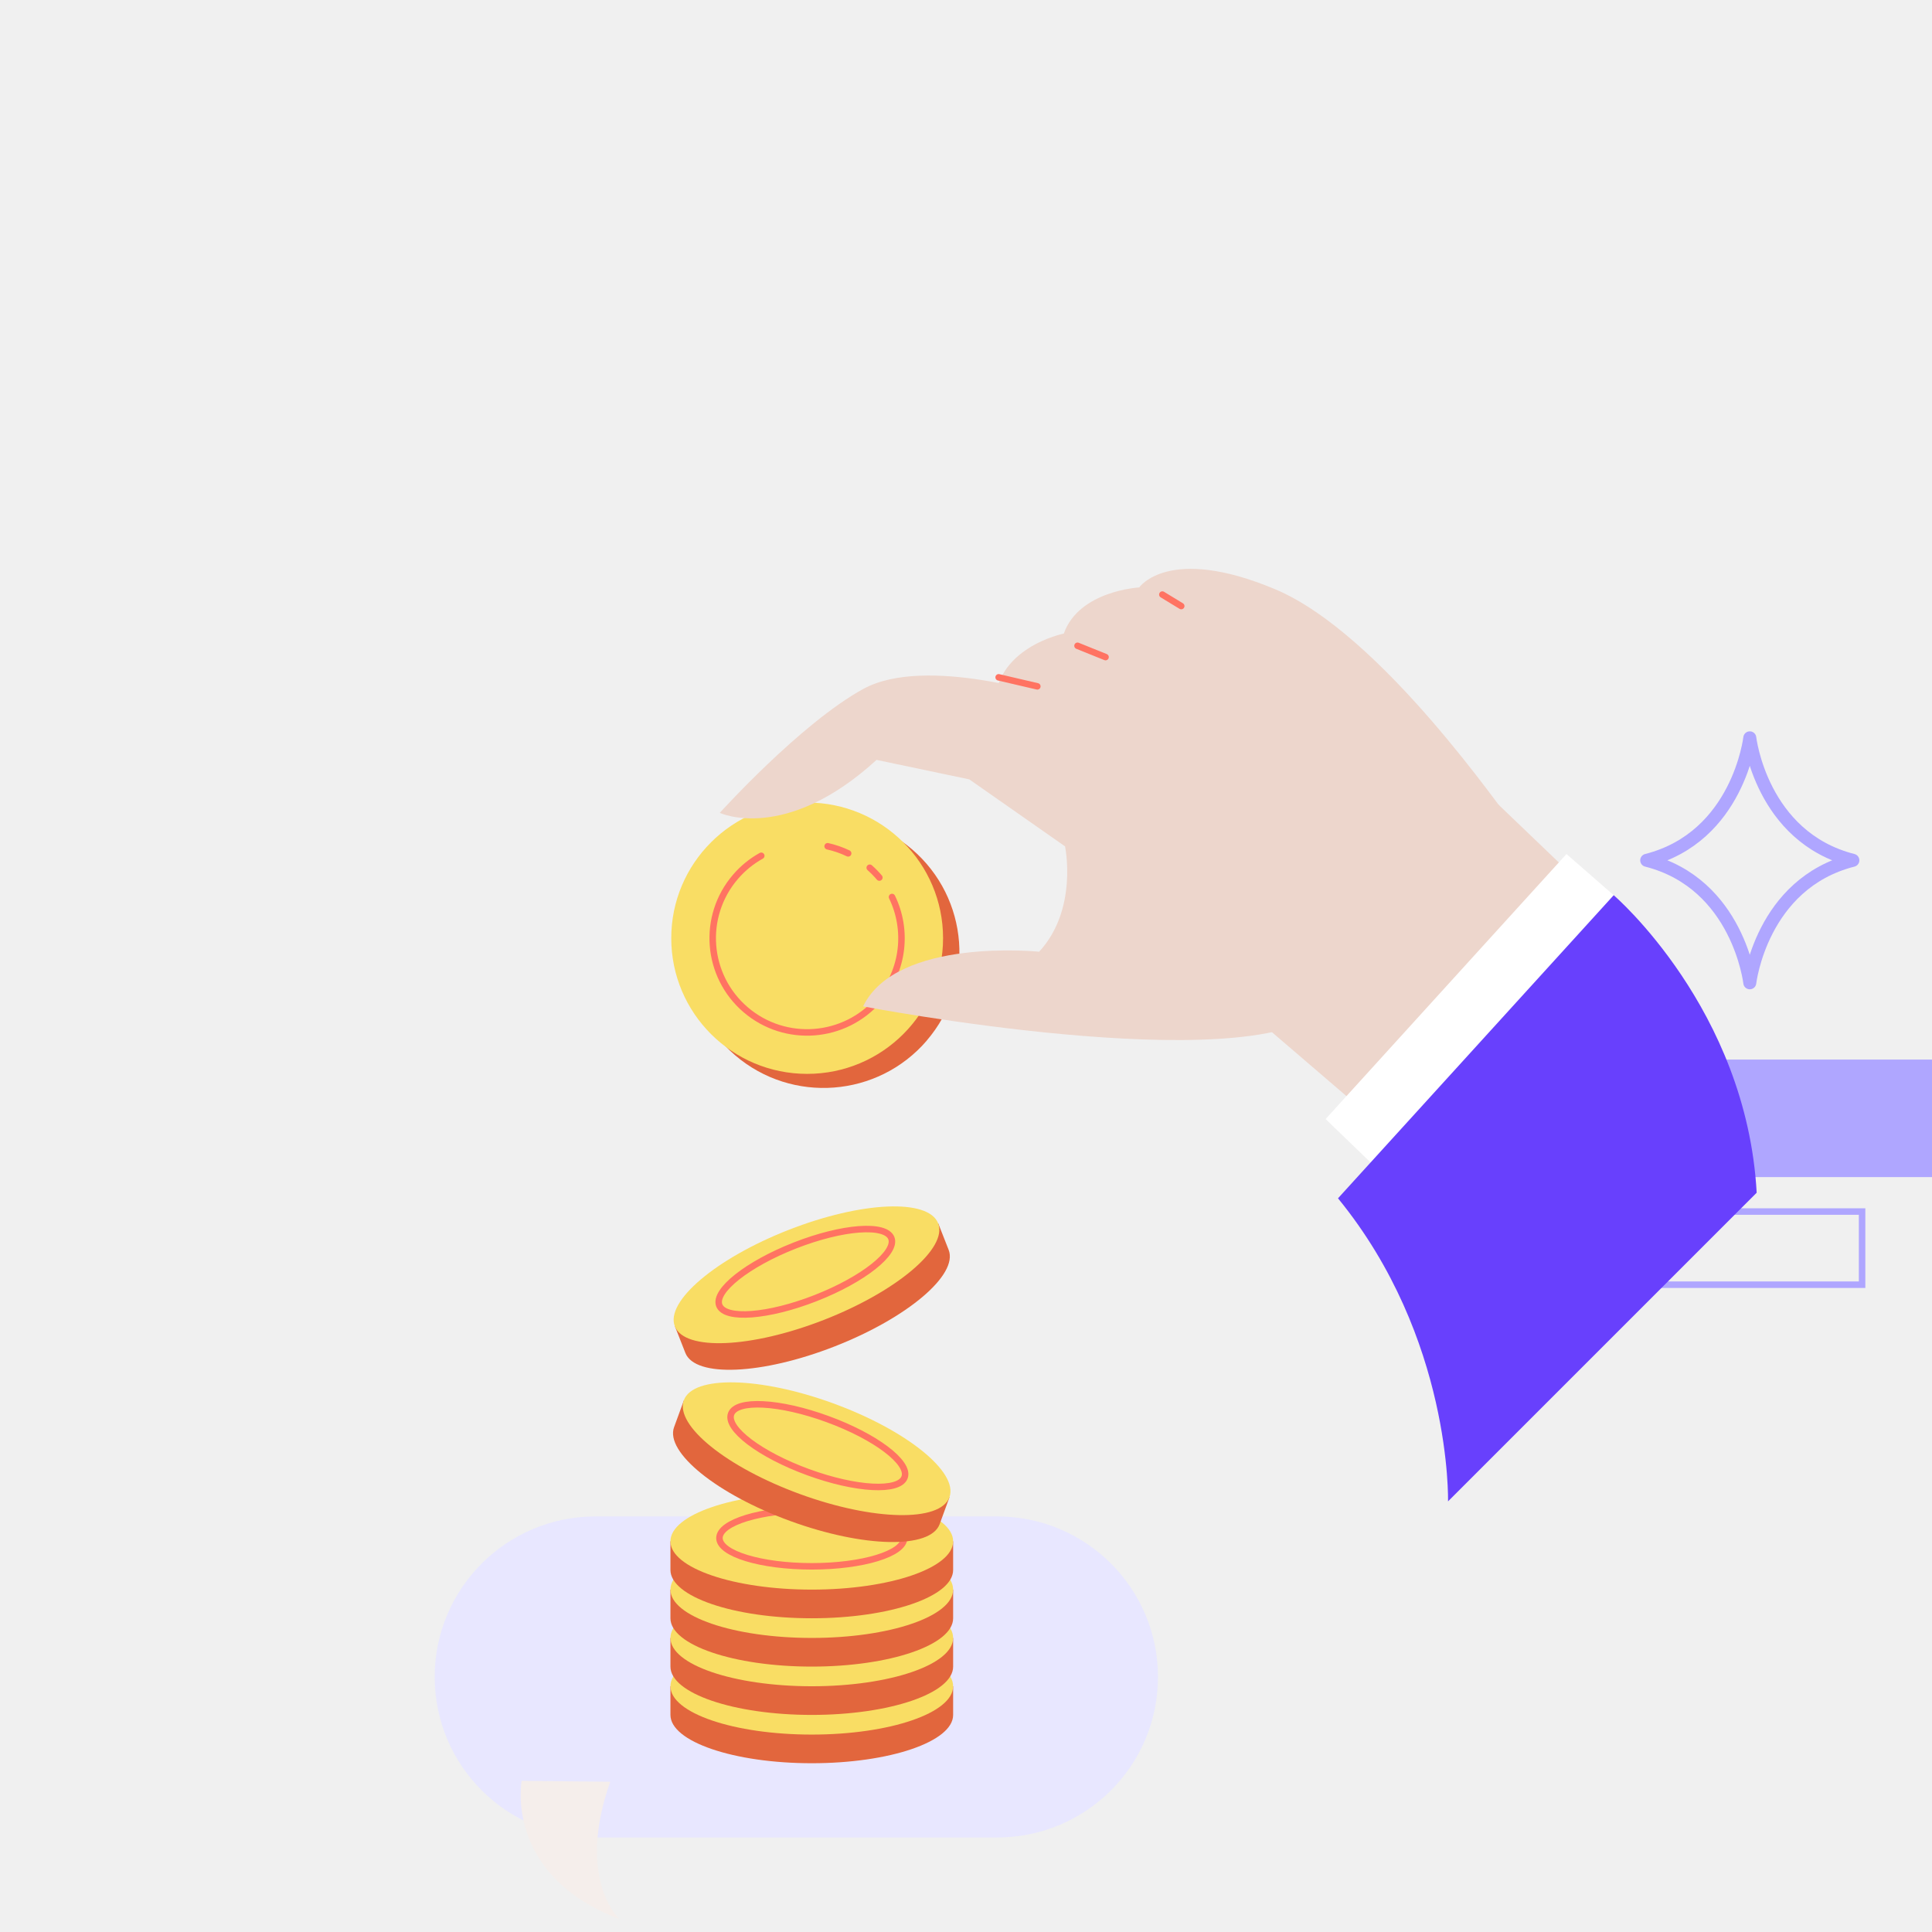
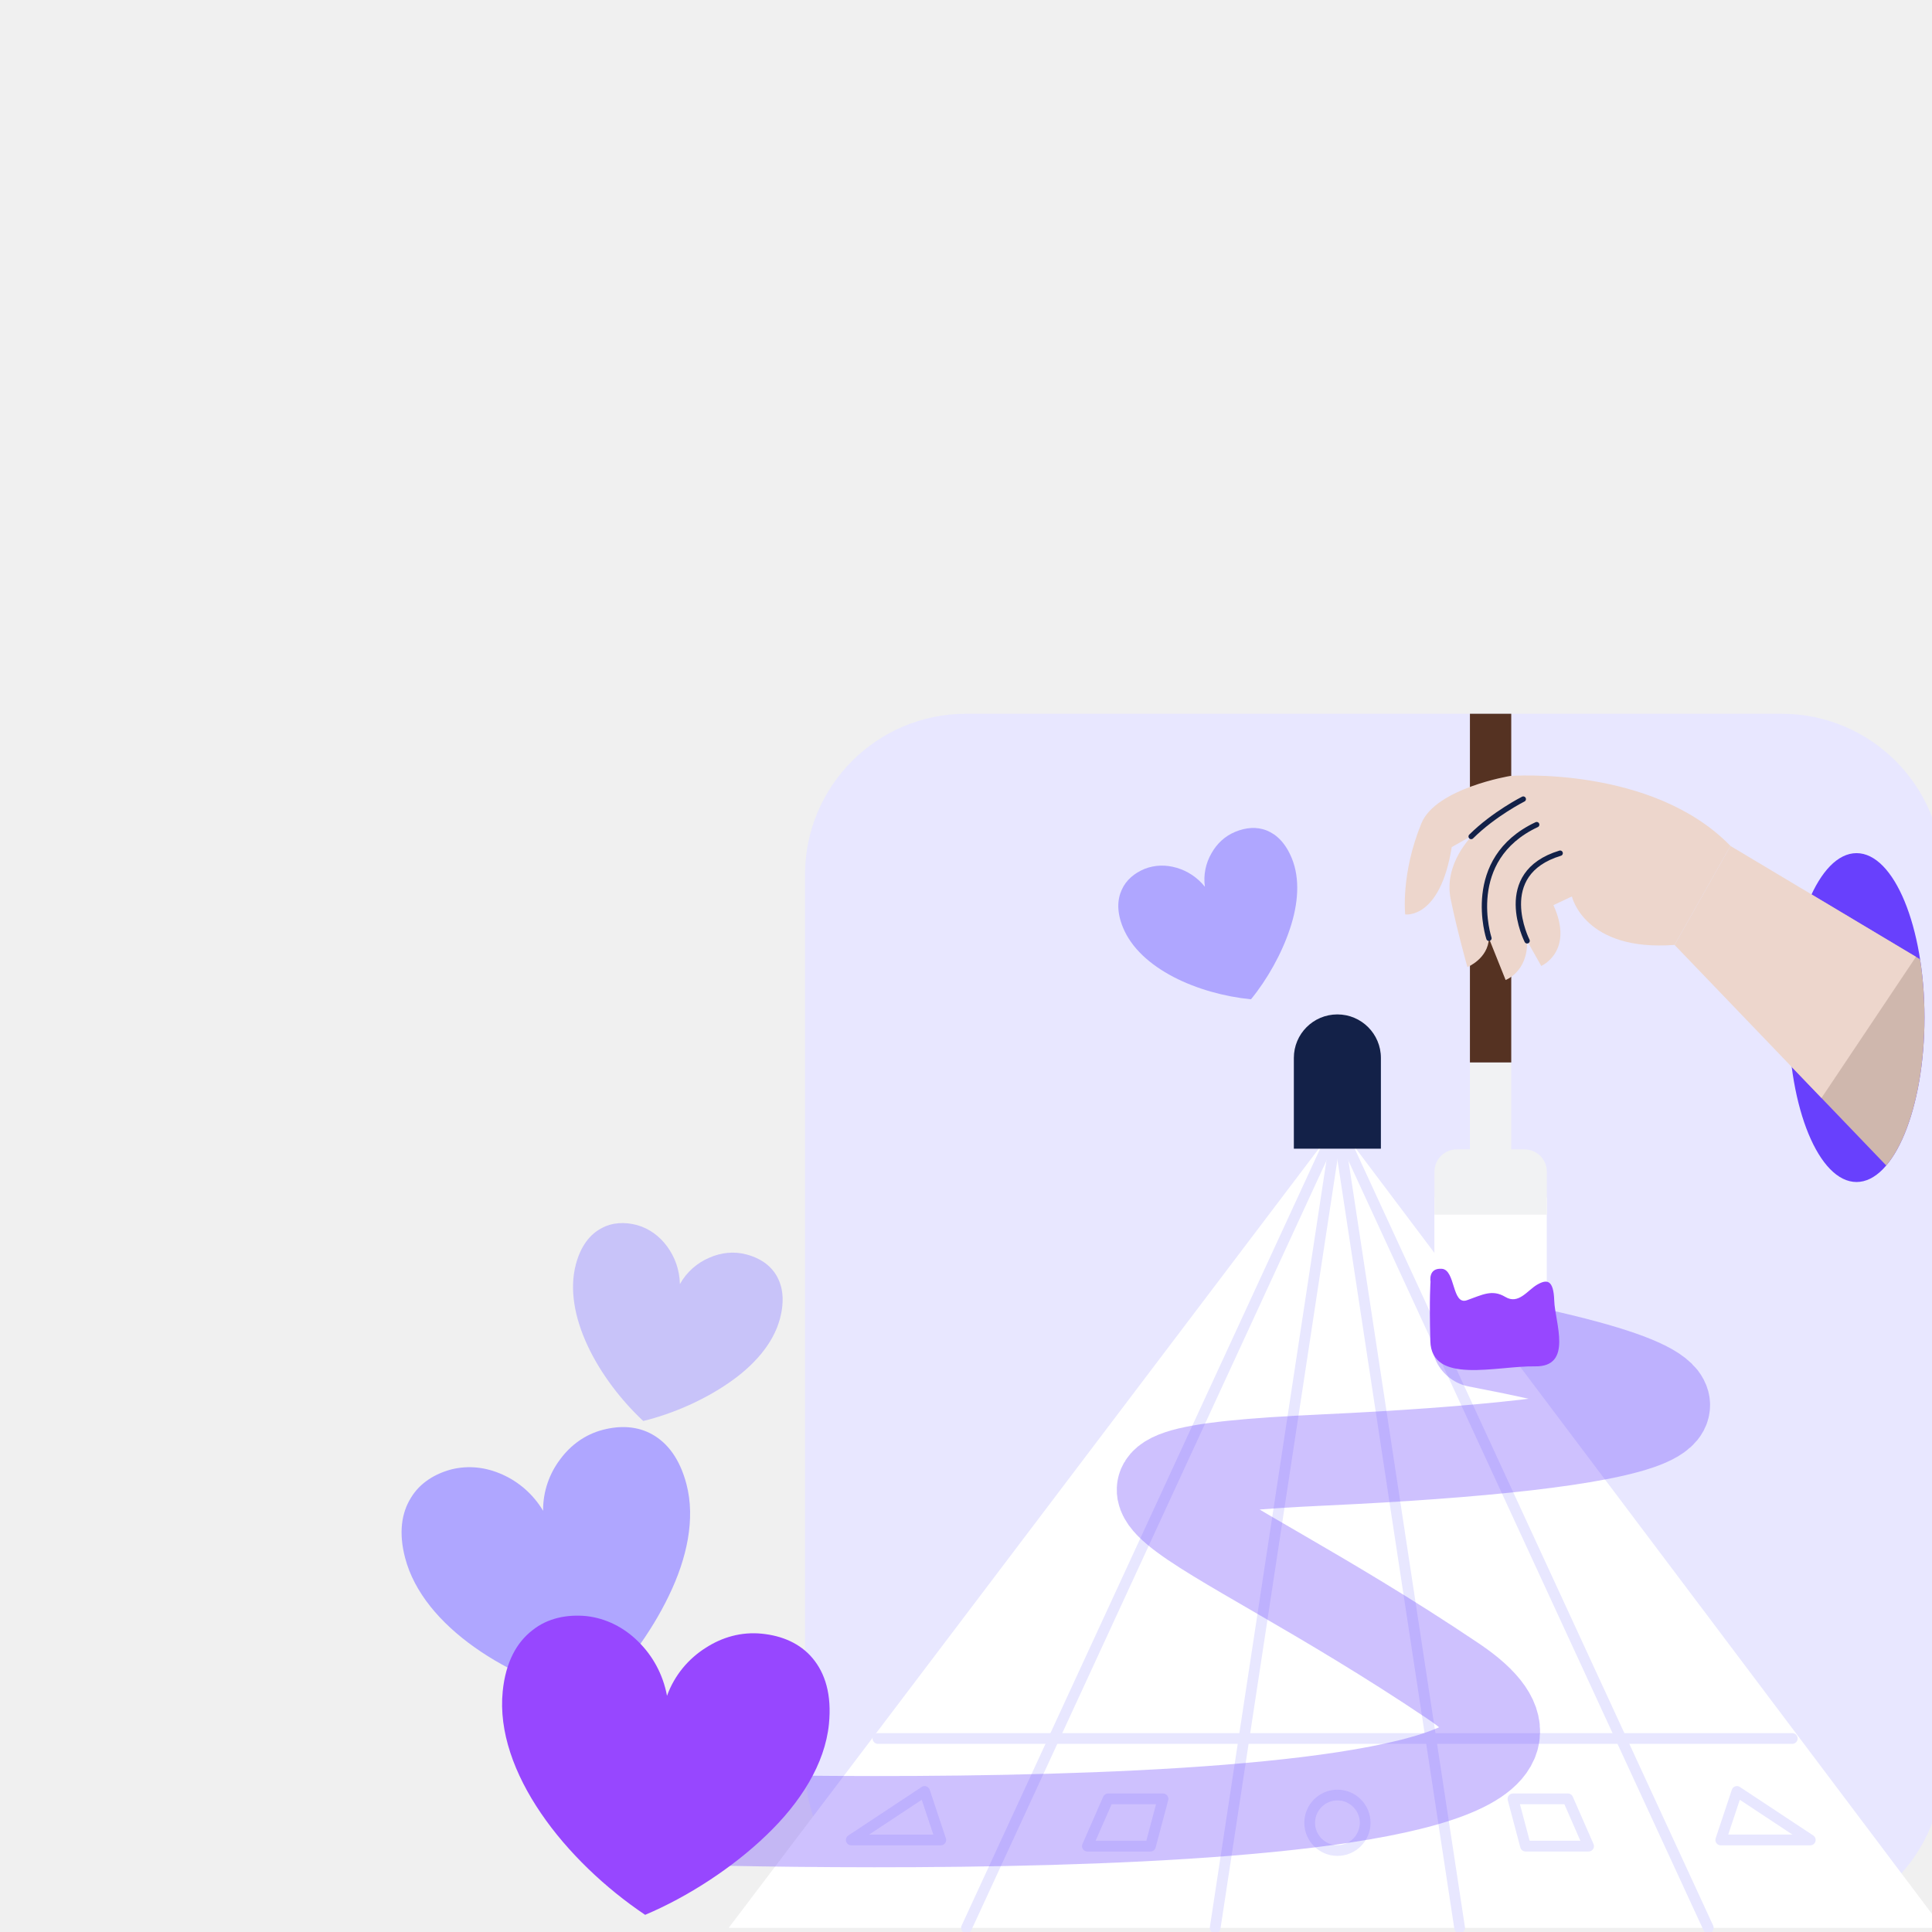
<svg xmlns="http://www.w3.org/2000/svg" width="360" height="360" viewBox="0 0 360 360" fill="none">
-   <g clip-path="url(#clip0_668_2229)">
-     <path d="M185.805 342.391H110.966C94.423 342.391 80.999 329.004 80.999 312.476C80.999 295.961 94.409 282.561 110.966 282.561H185.805C202.348 282.561 215.772 295.947 215.772 312.476C215.772 328.99 202.362 342.391 185.805 342.391Z" fill="#E8E7FF" />
-     <path d="M172.452 314.209C167.653 311.982 159.96 310.545 151.265 310.545C142.57 310.545 134.877 311.997 130.078 314.209H124.926V319.549C124.926 324.523 136.726 328.553 151.265 328.553C165.804 328.553 177.604 324.523 177.604 319.549V314.209H172.452Z" fill="#E2663D" />
-     <path d="M151.265 323.213C165.812 323.213 177.604 319.182 177.604 314.209C177.604 309.236 165.812 305.205 151.265 305.205C136.718 305.205 124.926 309.236 124.926 314.209C124.926 319.182 136.718 323.213 151.265 323.213Z" fill="#F9DD64" />
-     <path d="M168.471 313.589C168.471 316.491 160.764 318.859 151.264 318.859C141.765 318.859 134.058 316.506 134.058 313.589C134.058 310.672 141.765 308.319 151.264 308.319C160.764 308.319 168.471 310.672 168.471 313.589Z" stroke="white" stroke-width="1.149" stroke-miterlimit="10" />
-     <path d="M172.452 305.205C167.653 302.978 159.96 301.541 151.265 301.541C142.57 301.541 134.877 302.992 130.078 305.205H124.926V310.545C124.926 315.519 136.726 319.549 151.265 319.549C165.804 319.549 177.604 315.519 177.604 310.545V305.205H172.452Z" fill="#E2663D" />
-     <path d="M151.265 314.209C165.812 314.209 177.604 310.177 177.604 305.205C177.604 300.232 165.812 296.2 151.265 296.2C136.718 296.2 124.926 300.232 124.926 305.205C124.926 310.177 136.718 314.209 151.265 314.209Z" fill="#F9DD64" />
-     <path d="M168.471 304.585C168.471 307.487 160.764 309.855 151.264 309.855C141.765 309.855 134.058 307.501 134.058 304.585C134.058 301.668 141.765 299.315 151.264 299.315C160.764 299.315 168.471 301.668 168.471 304.585Z" stroke="white" stroke-width="1.149" stroke-miterlimit="10" />
-     <path d="M172.452 296.201C167.653 293.974 159.96 292.537 151.265 292.537C142.57 292.537 134.877 293.988 130.078 296.201H124.926V301.541C124.926 306.515 136.726 310.545 151.265 310.545C165.804 310.545 177.604 306.515 177.604 301.541V296.201H172.452Z" fill="#E2663D" />
-     <path d="M151.265 305.205C165.812 305.205 177.604 301.174 177.604 296.201C177.604 291.228 165.812 287.197 151.265 287.197C136.718 287.197 124.926 291.228 124.926 296.201C124.926 301.174 136.718 305.205 151.265 305.205Z" fill="#F9DD64" />
-     <path d="M168.471 295.595C168.471 298.497 160.764 300.865 151.264 300.865C141.765 300.865 134.058 298.512 134.058 295.595C134.058 292.678 141.765 290.325 151.264 290.325C160.764 290.325 168.471 292.678 168.471 295.595Z" stroke="white" stroke-width="1.149" stroke-miterlimit="10" />
-     <path d="M172.452 287.197C167.653 284.97 159.96 283.533 151.265 283.533C142.57 283.533 134.877 284.984 130.078 287.197H124.926V292.537C124.926 297.511 136.726 301.541 151.265 301.541C165.804 301.541 177.604 297.511 177.604 292.537V287.197H172.452Z" fill="#E2663D" />
-     <path d="M177.604 287.197C177.604 292.171 165.804 296.201 151.265 296.201C136.726 296.201 124.926 292.171 124.926 287.197C124.926 282.223 136.726 278.193 151.265 278.193C165.804 278.193 177.604 282.223 177.604 287.197Z" fill="#F9DD64" />
-     <path d="M168.471 286.591C168.471 289.493 160.764 291.861 151.264 291.861C141.765 291.861 134.058 289.507 134.058 286.591C134.058 283.674 141.765 281.321 151.264 281.321C160.764 281.321 168.471 283.674 168.471 286.591Z" stroke="#FF7362" stroke-width="1.21" stroke-miterlimit="10" stroke-linecap="round" />
-     <path d="M172.07 277.206C168.329 273.472 161.596 269.484 153.438 266.497C145.265 263.51 137.544 262.242 132.279 262.678L127.438 260.917L125.603 265.933C123.895 270.597 133.578 278.432 147.255 283.42C160.919 288.408 173.383 288.662 175.091 283.998L176.926 278.982L172.084 277.22L172.07 277.206Z" fill="#E2663D" />
-     <path d="M176.913 278.982C175.205 283.646 162.741 283.393 149.077 278.404C135.414 273.416 125.717 265.596 127.425 260.918C129.133 256.253 141.596 256.507 155.26 261.495C168.923 266.483 178.621 274.304 176.913 278.982Z" fill="#F9DD64" />
-     <path d="M168.556 275.276C167.554 278.01 159.508 277.587 150.587 274.318C141.666 271.063 135.23 266.202 136.232 263.468C137.234 260.734 145.28 261.157 154.2 264.426C163.121 267.681 169.558 272.543 168.556 275.276Z" stroke="#FF7362" stroke-width="1.21" stroke-miterlimit="10" stroke-linecap="round" />
-     <path d="M170.01 229.833C164.731 229.509 157.038 230.96 148.95 234.13C140.848 237.301 134.214 241.444 130.558 245.262L125.759 247.136L127.707 252.096C129.528 256.718 141.977 256.183 155.528 250.884C169.079 245.586 178.578 237.54 176.771 232.904L174.823 227.944L170.024 229.819L170.01 229.833Z" fill="#E2663D" />
-     <path d="M174.809 227.945C176.63 232.566 167.117 240.626 153.566 245.925C140.015 251.223 127.566 251.772 125.745 247.136C123.924 242.501 133.438 234.455 146.988 229.156C160.539 223.858 172.989 223.309 174.809 227.945Z" fill="#F9DD64" />
-     <path d="M166.086 230.706C167.144 233.412 160.835 238.414 151.985 241.88C143.134 245.347 135.103 245.953 134.03 243.247C132.971 240.542 139.281 235.539 148.131 232.073C156.981 228.607 165.013 228.001 166.086 230.706Z" stroke="#FF7362" stroke-width="1.21" stroke-miterlimit="10" stroke-linecap="round" />
-     <path d="M172.691 193.901C163.586 204.497 147.594 205.723 136.979 196.635C126.364 187.546 125.136 171.581 134.241 160.985C143.331 150.388 159.324 149.162 169.938 158.251C180.553 167.34 181.781 183.305 172.677 193.901H172.691Z" fill="#E2663D" />
-     <path d="M150.403 200.101C164.388 200.101 175.726 188.783 175.726 174.822C175.726 160.861 164.388 149.543 150.403 149.543C136.417 149.543 125.08 160.861 125.08 174.822C125.08 188.783 136.417 200.101 150.403 200.101Z" fill="#F9DD64" />
-     <path d="M166.213 167.142C169.177 173.244 168.443 180.782 163.743 186.25C157.419 193.605 146.325 194.465 138.942 188.152C131.574 181.839 130.713 170.764 137.037 163.394C138.434 161.76 140.071 160.449 141.85 159.463" stroke="#FF7362" stroke-width="1.21" stroke-miterlimit="10" stroke-linecap="round" />
-     <path d="M162.063 161.689C162.713 162.267 163.306 162.873 163.856 163.521" stroke="#FF7362" stroke-width="1.21" stroke-miterlimit="10" stroke-linecap="round" />
-     <path d="M154.216 157.688C155.529 157.983 156.813 158.42 158.041 159.012" stroke="#FF7362" stroke-width="1.21" stroke-miterlimit="10" stroke-linecap="round" />
-     <path d="M97.203 331.837C97.203 331.837 93.871 349.394 115.397 357.581C115.397 357.581 107.295 350.155 113.703 332.006L97.203 331.837Z" fill="#F5EEEB" />
-     <g clip-path="url(#clip1_668_2229)">
-       <path d="M261.387 197.439H390.697V219.332H261.387V197.439Z" fill="#AFA6FF" />
-       <path d="M278.876 225.754H346.973V239.386H278.876V225.754Z" stroke="#AFA6FF" stroke-width="1.21" stroke-miterlimit="10" />
-       <path d="M261.387 197.439H287.803V219.332H261.387V197.439Z" fill="#E2663D" />
-       <path d="M306.84 160.307C323.919 155.965 326.048 137.483 326.048 137.483C326.048 137.483 328.176 155.965 345.255 160.307C328.176 164.649 326.048 183.131 326.048 183.131C326.048 183.131 323.919 164.649 306.84 160.307Z" stroke="#AFA6FF" stroke-width="2.419" stroke-linecap="round" stroke-linejoin="round" />
-       <path d="M196.509 129.9C196.509 129.9 172.548 121.978 160.876 128.364C149.204 134.75 134.121 151.466 134.121 151.466C134.121 151.466 146.289 157.187 163.331 141.596L180.616 145.225L198.456 157.707C198.456 157.707 200.936 169.439 193.63 177.338C193.63 177.338 167.081 174.604 160.828 187.522C160.828 187.522 231.73 201.117 246.692 188.296C265.391 172.27 211.495 134.847 196.485 129.912L196.509 129.9Z" fill="#EDD6CC" />
-       <path d="M189.965 188.562C189.965 188.562 229.456 196.436 246.716 188.284C246.716 188.284 284.453 156.582 282.385 154.163C280.316 151.744 257.493 118.144 237.608 109.798C217.724 101.452 212.281 109.459 212.281 109.459C212.281 109.459 201.044 110.064 198.226 118.059C198.226 118.059 184.994 120.684 185.345 132.053L210.781 161.445L189.977 188.574L189.965 188.562Z" fill="#EDD6CC" />
-       <path d="M200.779 120.333L206.004 122.438" stroke="#FF7362" stroke-width="1.21" stroke-miterlimit="10" stroke-linecap="round" />
-       <path d="M216.587 110.79L220.106 112.931" stroke="#FF7362" stroke-width="1.21" stroke-miterlimit="10" stroke-linecap="round" />
-       <path d="M186.083 126.211L193.292 127.892" stroke="#FF7362" stroke-width="1.21" stroke-miterlimit="10" stroke-linecap="round" />
-       <path d="M279.192 149.906L293.67 163.779L253.115 206.148L233.895 189.663L279.192 149.906Z" fill="#EDD6CC" />
-       <path d="M291.892 159.135L247.007 208.52L256.465 217.639L300.697 166.815L291.892 159.135Z" fill="white" />
-       <path d="M300.697 166.815C300.697 166.815 325.432 188.018 327.331 222.247L269.818 279.76C269.818 279.76 270.592 249.316 249.317 223.287L300.685 166.815H300.697Z" fill="#6840FD" />
+   <g clip-path="url(#clip0_668_2749)">
+     <path d="M332 133H180C163.431 133 150 146.431 150 163V329C150 345.569 163.431 359 180 359H332C348.569 359 362 345.569 362 329V163C362 146.431 348.569 133 332 133Z" fill="#E8E7FF" />
+     <path d="M135.78 359.23L249.21 209.45L361.95 359.23H135.78Z" fill="white" />
+     <path d="M249.21 209.45L180.09 359.23" stroke="#E8E7FF" stroke-width="2" stroke-miterlimit="10" stroke-linecap="round" />
+     <path d="M249.21 209.45L226.43 359.23" stroke="#E8E7FF" stroke-width="2" stroke-miterlimit="10" stroke-linecap="round" />
+     <path d="M249.21 209.45L318.32 359.23" stroke="#E8E7FF" stroke-width="2" stroke-miterlimit="10" stroke-linecap="round" />
+     <path d="M249.21 209.45L271.98 359.23" stroke="#E8E7FF" stroke-width="2" stroke-miterlimit="10" stroke-linecap="round" />
+     <path d="M163.59 323.94H333.96" stroke="#E8E7FF" stroke-width="2" stroke-miterlimit="10" stroke-linecap="round" />
+     <path d="M172.29 333.81L158.62 342.85H175.3L172.29 333.81Z" stroke="#E8E7FF" stroke-width="2" stroke-linecap="round" stroke-linejoin="round" />
+     <path d="M323.65 333.81L337.32 342.85H320.64L323.65 333.81Z" stroke="#E8E7FF" stroke-width="2" stroke-linecap="round" stroke-linejoin="round" />
+     <path d="M206.48 335.19L202.62 344H214.37L216.71 335.19H206.48Z" stroke="#E8E7FF" stroke-width="2" stroke-linecap="round" stroke-linejoin="round" />
+     <path d="M292.15 335.19L296.01 344H284.26L281.92 335.19H292.15Z" stroke="#E8E7FF" stroke-width="2" stroke-linecap="round" stroke-linejoin="round" />
+     <path d="M254.38 339.65C254.38 342.51 252.06 344.82 249.21 344.82C246.36 344.82 244.04 342.5 244.04 339.65C244.04 336.8 246.36 334.48 249.21 334.48C252.06 334.48 254.38 336.8 254.38 339.65Z" stroke="#E8E7FF" stroke-width="2" stroke-linecap="round" stroke-linejoin="round" />
+     <path d="M257.32 214.04H241.09V197.13C241.09 192.65 244.72 189.02 249.2 189.02C253.68 189.02 257.31 192.65 257.31 197.13V214.04H257.32Z" fill="#132148" />
+     <path opacity="0.8" d="M117.5 338.69C117.5 338.69 319.82 346.26 270.82 313.28C221.82 280.3 190.21 274.66 246.74 272.04C303.27 269.42 341.25 262.59 275.29 250" stroke="#6840FD" stroke-opacity="0.4" stroke-width="17" stroke-miterlimit="10" stroke-linecap="round" />
+     <path d="M288.22 223.12H267.28V244.06H288.22V223.12Z" fill="white" />
+     <path d="M266.56 238.83C266.56 238.83 266.07 236.23 268.66 236.42C271.25 236.61 270.51 243.27 273.34 242.28C276.17 241.29 278.02 240.18 280.49 241.66C282.96 243.14 284.59 240.45 286.41 239.39C288.23 238.33 289.49 238.41 289.61 242.37C289.73 246.34 293.17 254.72 286.03 254.6C278.89 254.48 266.73 258.09 266.52 249.87C266.31 241.65 266.56 238.82 266.56 238.82V238.83Z" fill="#9747FF" />
+     <path d="M271.45 214.17H284.07C286.37 214.17 288.23 216.04 288.23 218.33V226.33H267.29V218.33C267.29 216.03 269.16 214.17 271.45 214.17Z" fill="#F1F2F3" />
+     <path d="M281.6 197.97H273.9V216.27H281.6V197.97Z" fill="#F1F2F3" />
+     <path d="M281.6 133H273.9V197.97H281.6V133Z" fill="#553222" />
+     <path d="M322.44 157.63L312.03 176.07C295.21 177.35 292.9 167.04 292.9 167.04L289.46 168.66C293.39 177.3 287.19 179.99 287.19 179.99L284.55 175.32C284.72 181.07 280.55 182.61 280.55 182.61L277.44 174.84C277.27 178.66 273.43 180.2 273.43 180.2C273.43 180.2 271.53 173.48 270.31 167.52C268.94 160.84 274.4 155.65 274.4 155.65L270.51 157.84C268.34 171.37 261.84 170.39 261.84 170.39C261.84 170.39 260.99 162.84 264.86 153.41C267.55 146.87 281.4 144.59 281.4 144.59C281.4 144.59 307.81 142.58 322.44 157.62V157.63Z" fill="#EDD6CC" />
+     <path d="M277.44 174.83C277.44 174.83 272.57 160.12 286.34 153.66" stroke="#132148" stroke-linecap="round" stroke-linejoin="round" />
+     <path d="M284.55 175.31C284.55 175.31 278.16 162.79 290.71 158.98" stroke="#132148" stroke-linecap="round" stroke-linejoin="round" />
+     <path d="M283.84 148.9C283.84 148.9 278.38 151.65 274.13 155.87" stroke="#132148" stroke-linecap="round" stroke-linejoin="round" />
+     <path d="M345.94 220.25C352.932 220.25 358.6 206.532 358.6 189.61C358.6 172.688 352.932 158.97 345.94 158.97C338.948 158.97 333.28 172.688 333.28 189.61C333.28 206.532 338.948 220.25 345.94 220.25Z" fill="#6840FD" />
+     <mask id="mask0_668_2749" style="mask-type:luminance" maskUnits="userSpaceOnUse" x="333" y="158" width="26" height="63">
+       <path d="M345.94 220.25C352.932 220.25 358.6 206.532 358.6 189.61C358.6 172.688 352.932 158.97 345.94 158.97C338.948 158.97 333.28 172.688 333.28 189.61C333.28 206.532 338.948 220.25 345.94 220.25Z" fill="white" />
+     </mask>
+     <g mask="url(#mask0_668_2749)">
+       <path d="M312.03 176.07L354.43 220.25L361.95 181.24L322.44 157.63L312.03 176.07Z" fill="#CFB7AD" />
    </g>
+     <path d="M312.03 176.07L339.41 204.59L357.01 178.29L322.44 157.63L312.03 176.07Z" fill="#EDD6CC" />
+     <path d="M127.913 276.56C129.599 283.001 128.02 290.369 124.63 297.346C121.293 304.31 115.979 311.46 110.407 316.691C102.726 314.857 94.765 311.455 88.427 306.952C82.021 302.408 77.17 296.724 75.485 290.283C74.236 285.513 74.855 281.837 76.577 279.083C78.229 276.333 81.025 274.607 84.172 273.783C87.28 273.028 90.545 273.368 93.61 274.754C96.603 276.088 99.31 278.359 101.198 281.508C101.166 277.874 102.399 274.513 104.423 271.867C106.379 269.238 109.045 267.288 112.313 266.432C115.582 265.577 118.811 265.725 121.598 267.314C124.385 268.902 126.668 271.804 127.916 276.574L127.913 276.56Z" fill="#AFA6FF" />
+     <g opacity="0.61">
+       <path d="M145.324 245.751C144.073 250.421 140.429 254.503 135.782 257.687C131.174 260.881 125.251 263.483 119.855 264.78C115.668 260.863 111.868 255.855 109.487 250.735C107.078 245.566 106.061 240.236 107.312 235.566C108.239 232.108 109.95 230.011 112.027 228.892C114.067 227.753 116.442 227.667 118.724 228.278C120.956 228.918 122.894 230.307 124.329 232.283C125.739 234.2 126.631 236.606 126.69 239.271C127.976 236.967 129.962 235.29 132.19 234.347C134.369 233.392 136.752 233.119 139.122 233.754C141.491 234.389 143.476 235.643 144.663 237.648C145.851 239.652 146.248 242.303 145.322 245.761L145.324 245.751Z" fill="#AFA6FF" />
+     </g>
+     <path d="M154.46 321.242C153.714 328.714 149.155 335.884 142.834 341.93C136.576 347.983 128.154 353.457 120.213 356.801C112.817 351.847 105.738 345.126 100.808 337.878C95.82 330.56 92.925 322.646 93.671 315.175C94.223 309.642 96.319 305.999 99.22 303.763C102.044 301.503 105.676 300.776 109.325 301.141C112.906 301.561 116.223 303.203 118.918 305.871C121.558 308.455 123.527 311.919 124.287 315.989C125.679 312.134 128.301 309.065 131.478 307.062C134.577 305.05 138.159 304.034 141.949 304.413C145.738 304.791 149.093 306.215 151.415 308.988C153.737 311.762 155.011 315.725 154.458 321.258L154.46 321.242Z" fill="#9747FF" />
+     <path d="M240.713 159.934C242.285 163.773 241.904 168.458 240.365 173.055C238.859 177.639 236.138 182.504 233.101 186.205C228.179 185.717 222.955 184.284 218.65 182.033C214.299 179.764 210.821 176.658 209.249 172.82C208.085 169.977 208.171 167.654 209.017 165.807C209.827 163.965 211.416 162.667 213.305 161.894C215.175 161.166 217.231 161.102 219.249 161.701C221.217 162.273 223.085 163.45 224.514 165.237C224.199 162.993 224.691 160.813 225.733 159.008C226.735 157.219 228.233 155.79 230.194 154.986C232.156 154.183 234.175 154.003 236.036 154.751C237.897 155.498 239.552 157.1 240.716 159.942L240.713 159.934Z" fill="#AFA6FF" />
  </g>
  <defs>
-     <clipPath id="clip0_668_2229">
-       <rect width="279" height="254" fill="white" transform="translate(81 106)" />
-     </clipPath>
-     <clipPath id="clip1_668_2229">
-       <rect width="257.689" height="183.473" fill="white" transform="matrix(-1 0 0 1 390.698 106)" />
+     <clipPath id="clip0_668_2749">
+       <rect width="302" height="227" fill="white" transform="translate(58 133)" />
    </clipPath>
  </defs>
</svg>
